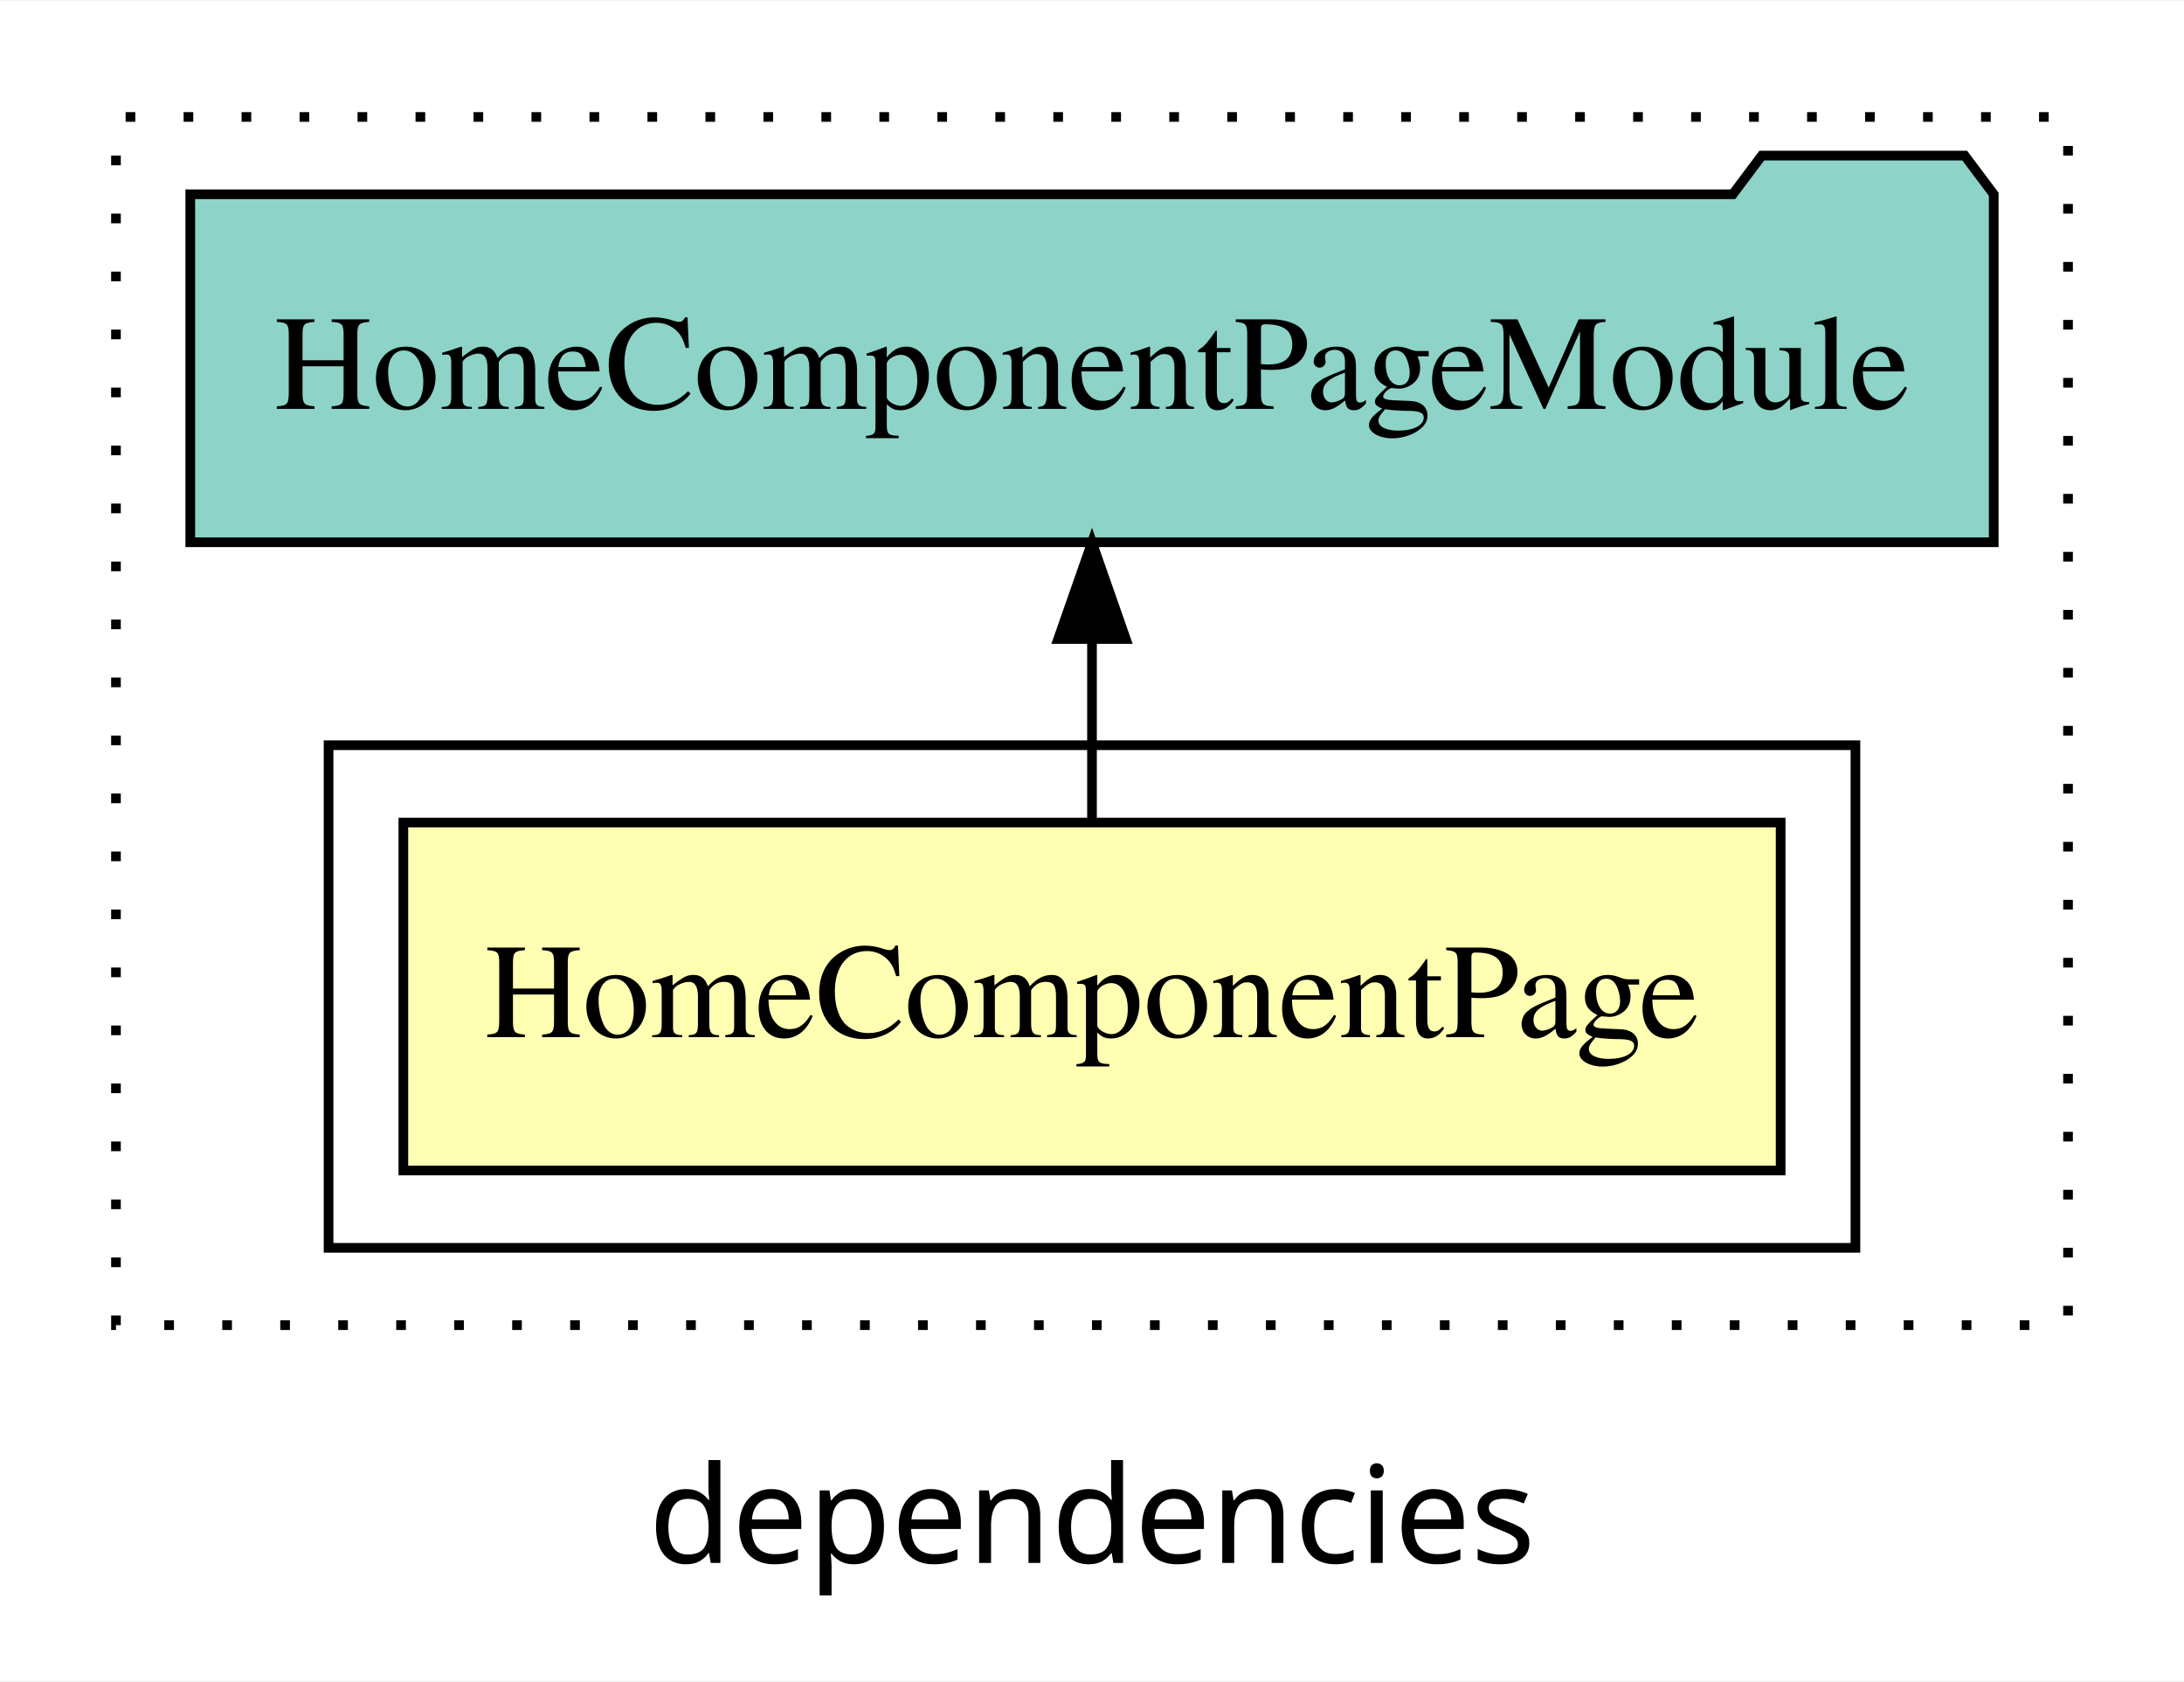
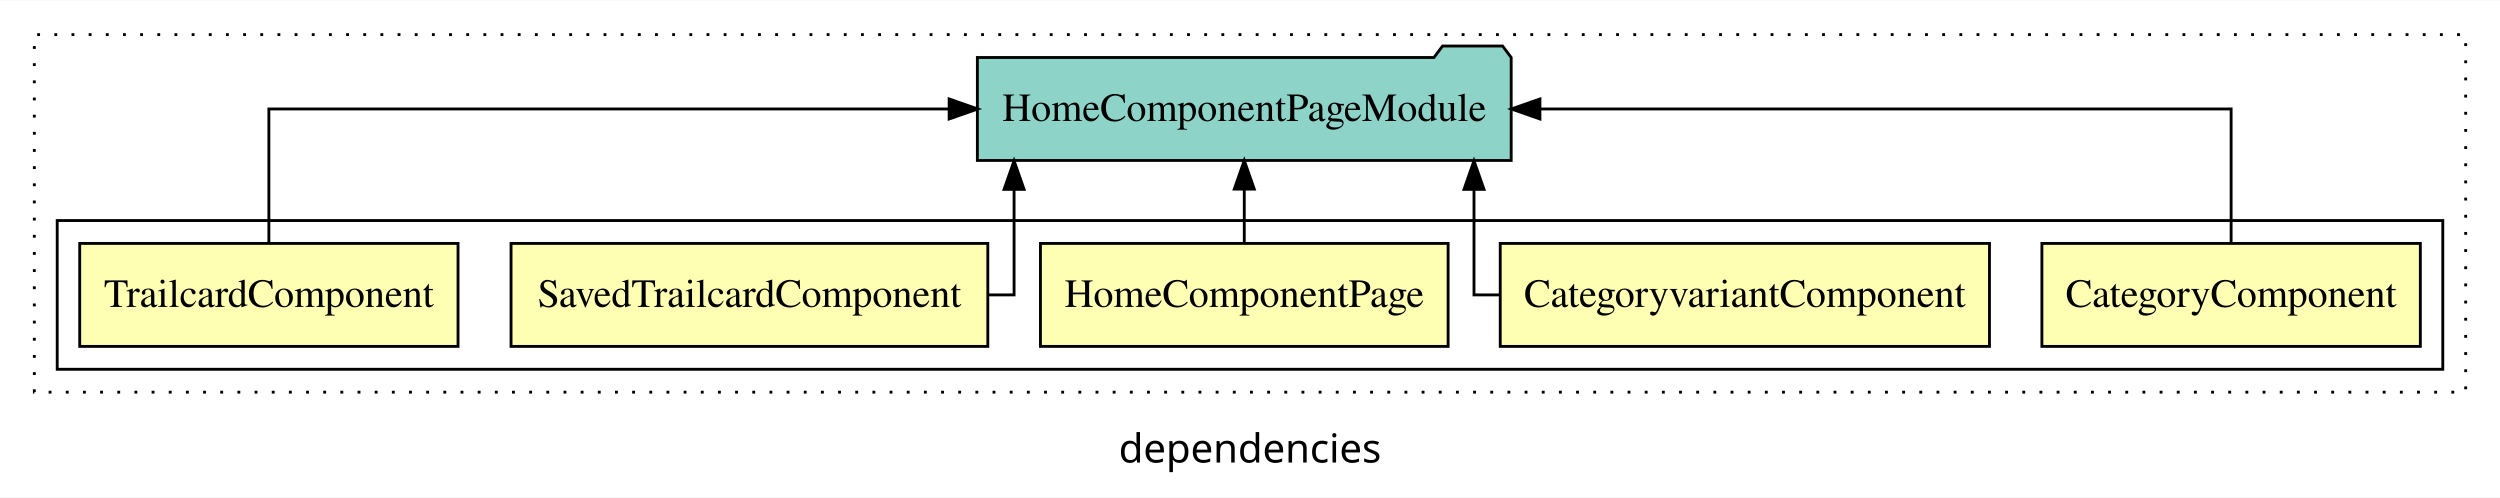
- <svg xmlns="http://www.w3.org/2000/svg" width="226pt" height="174pt" viewBox="0.00 0.00 226.00 173.80">
+ <svg xmlns="http://www.w3.org/2000/svg" width="874pt" height="174pt" viewBox="0.00 0.00 874.00 173.80">
  <g id="graph0" class="graph" transform="scale(1 1) rotate(0) translate(4 169.8)">
-     <polygon fill="white" stroke="transparent" points="-4,4 -4,-169.8 222,-169.8 222,4 -4,4" />
-     <text text-anchor="middle" x="109" y="-8.2" font-family="sans-serif" font-size="14.00">dependencies</text>
+     <polygon fill="white" stroke="transparent" points="-4,4 -4,-169.8 870,-169.8 870,4 -4,4" />
+     <text text-anchor="middle" x="433" y="-8.2" font-family="sans-serif" font-size="14.00">dependencies</text>
    <g id="clust1" class="cluster">
-       <polygon fill="none" stroke="black" stroke-dasharray="1,5" points="8,-32.8 8,-157.8 210,-157.8 210,-32.8 8,-32.8" />
+       <polygon fill="none" stroke="black" stroke-dasharray="1,5" points="8,-32.8 8,-157.8 858,-157.8 858,-32.8 8,-32.8" />
    </g>
    <g id="clust2" class="cluster">
-       <polygon fill="none" stroke="black" points="30,-40.8 30,-92.8 188,-92.8 188,-40.8 30,-40.8" />
+       <polygon fill="none" stroke="black" points="16,-40.8 16,-92.8 850,-92.8 850,-40.8 16,-40.8" />
    </g>
    <g id="node1" class="node">
-       <polygon fill="#ffffb3" stroke="black" points="180.26,-84.8 37.74,-84.8 37.74,-48.8 180.26,-48.8 180.26,-84.8" />
-       <text text-anchor="middle" x="109" y="-62.6" font-family="Times,serif" font-size="14.00">HomeComponentPage</text>
+       <polygon fill="#ffffb3" stroke="black" points="842.15,-84.8 709.85,-84.8 709.85,-48.8 842.15,-48.8 842.15,-84.8" />
+       <text text-anchor="middle" x="776" y="-62.6" font-family="Times,serif" font-size="14.00">CategoryComponent</text>
+     </g>
+     <g id="node6" class="node">
+       <polygon fill="#8dd3c7" stroke="black" points="524.31,-149.8 521.31,-153.8 500.31,-153.8 497.31,-149.8 337.69,-149.8 337.69,-113.8 524.31,-113.8 524.31,-149.8" />
+       <text text-anchor="middle" x="431" y="-127.6" font-family="Times,serif" font-size="14.00">HomeComponentPageModule</text>
+     </g>
+     <g id="edge1" class="edge">
+       <path fill="none" stroke="black" d="M776,-84.91C776,-104.14 776,-131.8 776,-131.8 776,-131.8 534.36,-131.8 534.36,-131.8" />
+       <polygon fill="black" stroke="black" points="534.36,-128.3 524.36,-131.8 534.36,-135.3 534.36,-128.3" />
    </g>
    <g id="node2" class="node">
-       <polygon fill="#8dd3c7" stroke="black" points="202.31,-149.8 199.31,-153.8 178.31,-153.8 175.31,-149.8 15.69,-149.8 15.69,-113.8 202.31,-113.8 202.31,-149.8" />
-       <text text-anchor="middle" x="109" y="-127.6" font-family="Times,serif" font-size="14.00">HomeComponentPageModule</text>
+       <polygon fill="#ffffb3" stroke="black" points="691.52,-84.8 520.48,-84.8 520.48,-48.8 691.52,-48.8 691.52,-84.8" />
+       <text text-anchor="middle" x="606" y="-62.6" font-family="Times,serif" font-size="14.00">CategoryvariantComponent</text>
    </g>
-     <g id="edge1" class="edge">
-       <path fill="none" stroke="black" d="M109,-84.91C109,-84.91 109,-103.79 109,-103.79" />
-       <polygon fill="black" stroke="black" points="105.5,-103.79 109,-113.79 112.5,-103.79 105.5,-103.79" />
+     <g id="edge2" class="edge">
+       <path fill="none" stroke="black" d="M520.39,-66.8C514.78,-66.8 511.31,-66.8 511.31,-66.8 511.31,-66.8 511.31,-103.69 511.31,-103.69" />
+       <polygon fill="black" stroke="black" points="507.81,-103.69 511.31,-113.69 514.81,-103.69 507.81,-103.69" />
+     </g>
+     <g id="node3" class="node">
+       <polygon fill="#ffffb3" stroke="black" points="502.26,-84.8 359.74,-84.8 359.74,-48.8 502.26,-48.8 502.26,-84.8" />
+       <text text-anchor="middle" x="431" y="-62.6" font-family="Times,serif" font-size="14.00">HomeComponentPage</text>
+     </g>
+     <g id="edge3" class="edge">
+       <path fill="none" stroke="black" d="M431,-84.91C431,-84.91 431,-103.79 431,-103.79" />
+       <polygon fill="black" stroke="black" points="427.5,-103.79 431,-113.79 434.5,-103.79 427.5,-103.79" />
+     </g>
+     <g id="node4" class="node">
+       <polygon fill="#ffffb3" stroke="black" points="341.34,-84.8 174.66,-84.8 174.66,-48.8 341.34,-48.8 341.34,-84.8" />
+       <text text-anchor="middle" x="258" y="-62.6" font-family="Times,serif" font-size="14.00">SavedTrailcardComponent</text>
+     </g>
+     <g id="edge4" class="edge">
+       <path fill="none" stroke="black" d="M341.65,-66.8C347.13,-66.8 350.52,-66.8 350.52,-66.8 350.52,-66.8 350.52,-103.69 350.52,-103.69" />
+       <polygon fill="black" stroke="black" points="347.02,-103.69 350.52,-113.69 354.02,-103.69 347.02,-103.69" />
+     </g>
+     <g id="node5" class="node">
+       <polygon fill="#ffffb3" stroke="black" points="156.13,-84.8 23.87,-84.8 23.87,-48.8 156.13,-48.8 156.13,-84.8" />
+       <text text-anchor="middle" x="90" y="-62.6" font-family="Times,serif" font-size="14.00">TrailcardComponent</text>
+     </g>
+     <g id="edge5" class="edge">
+       <path fill="none" stroke="black" d="M90,-84.91C90,-104.14 90,-131.8 90,-131.8 90,-131.8 327.82,-131.8 327.82,-131.8" />
+       <polygon fill="black" stroke="black" points="327.82,-135.3 337.82,-131.8 327.82,-128.3 327.82,-135.3" />
    </g>
  </g>
</svg>
